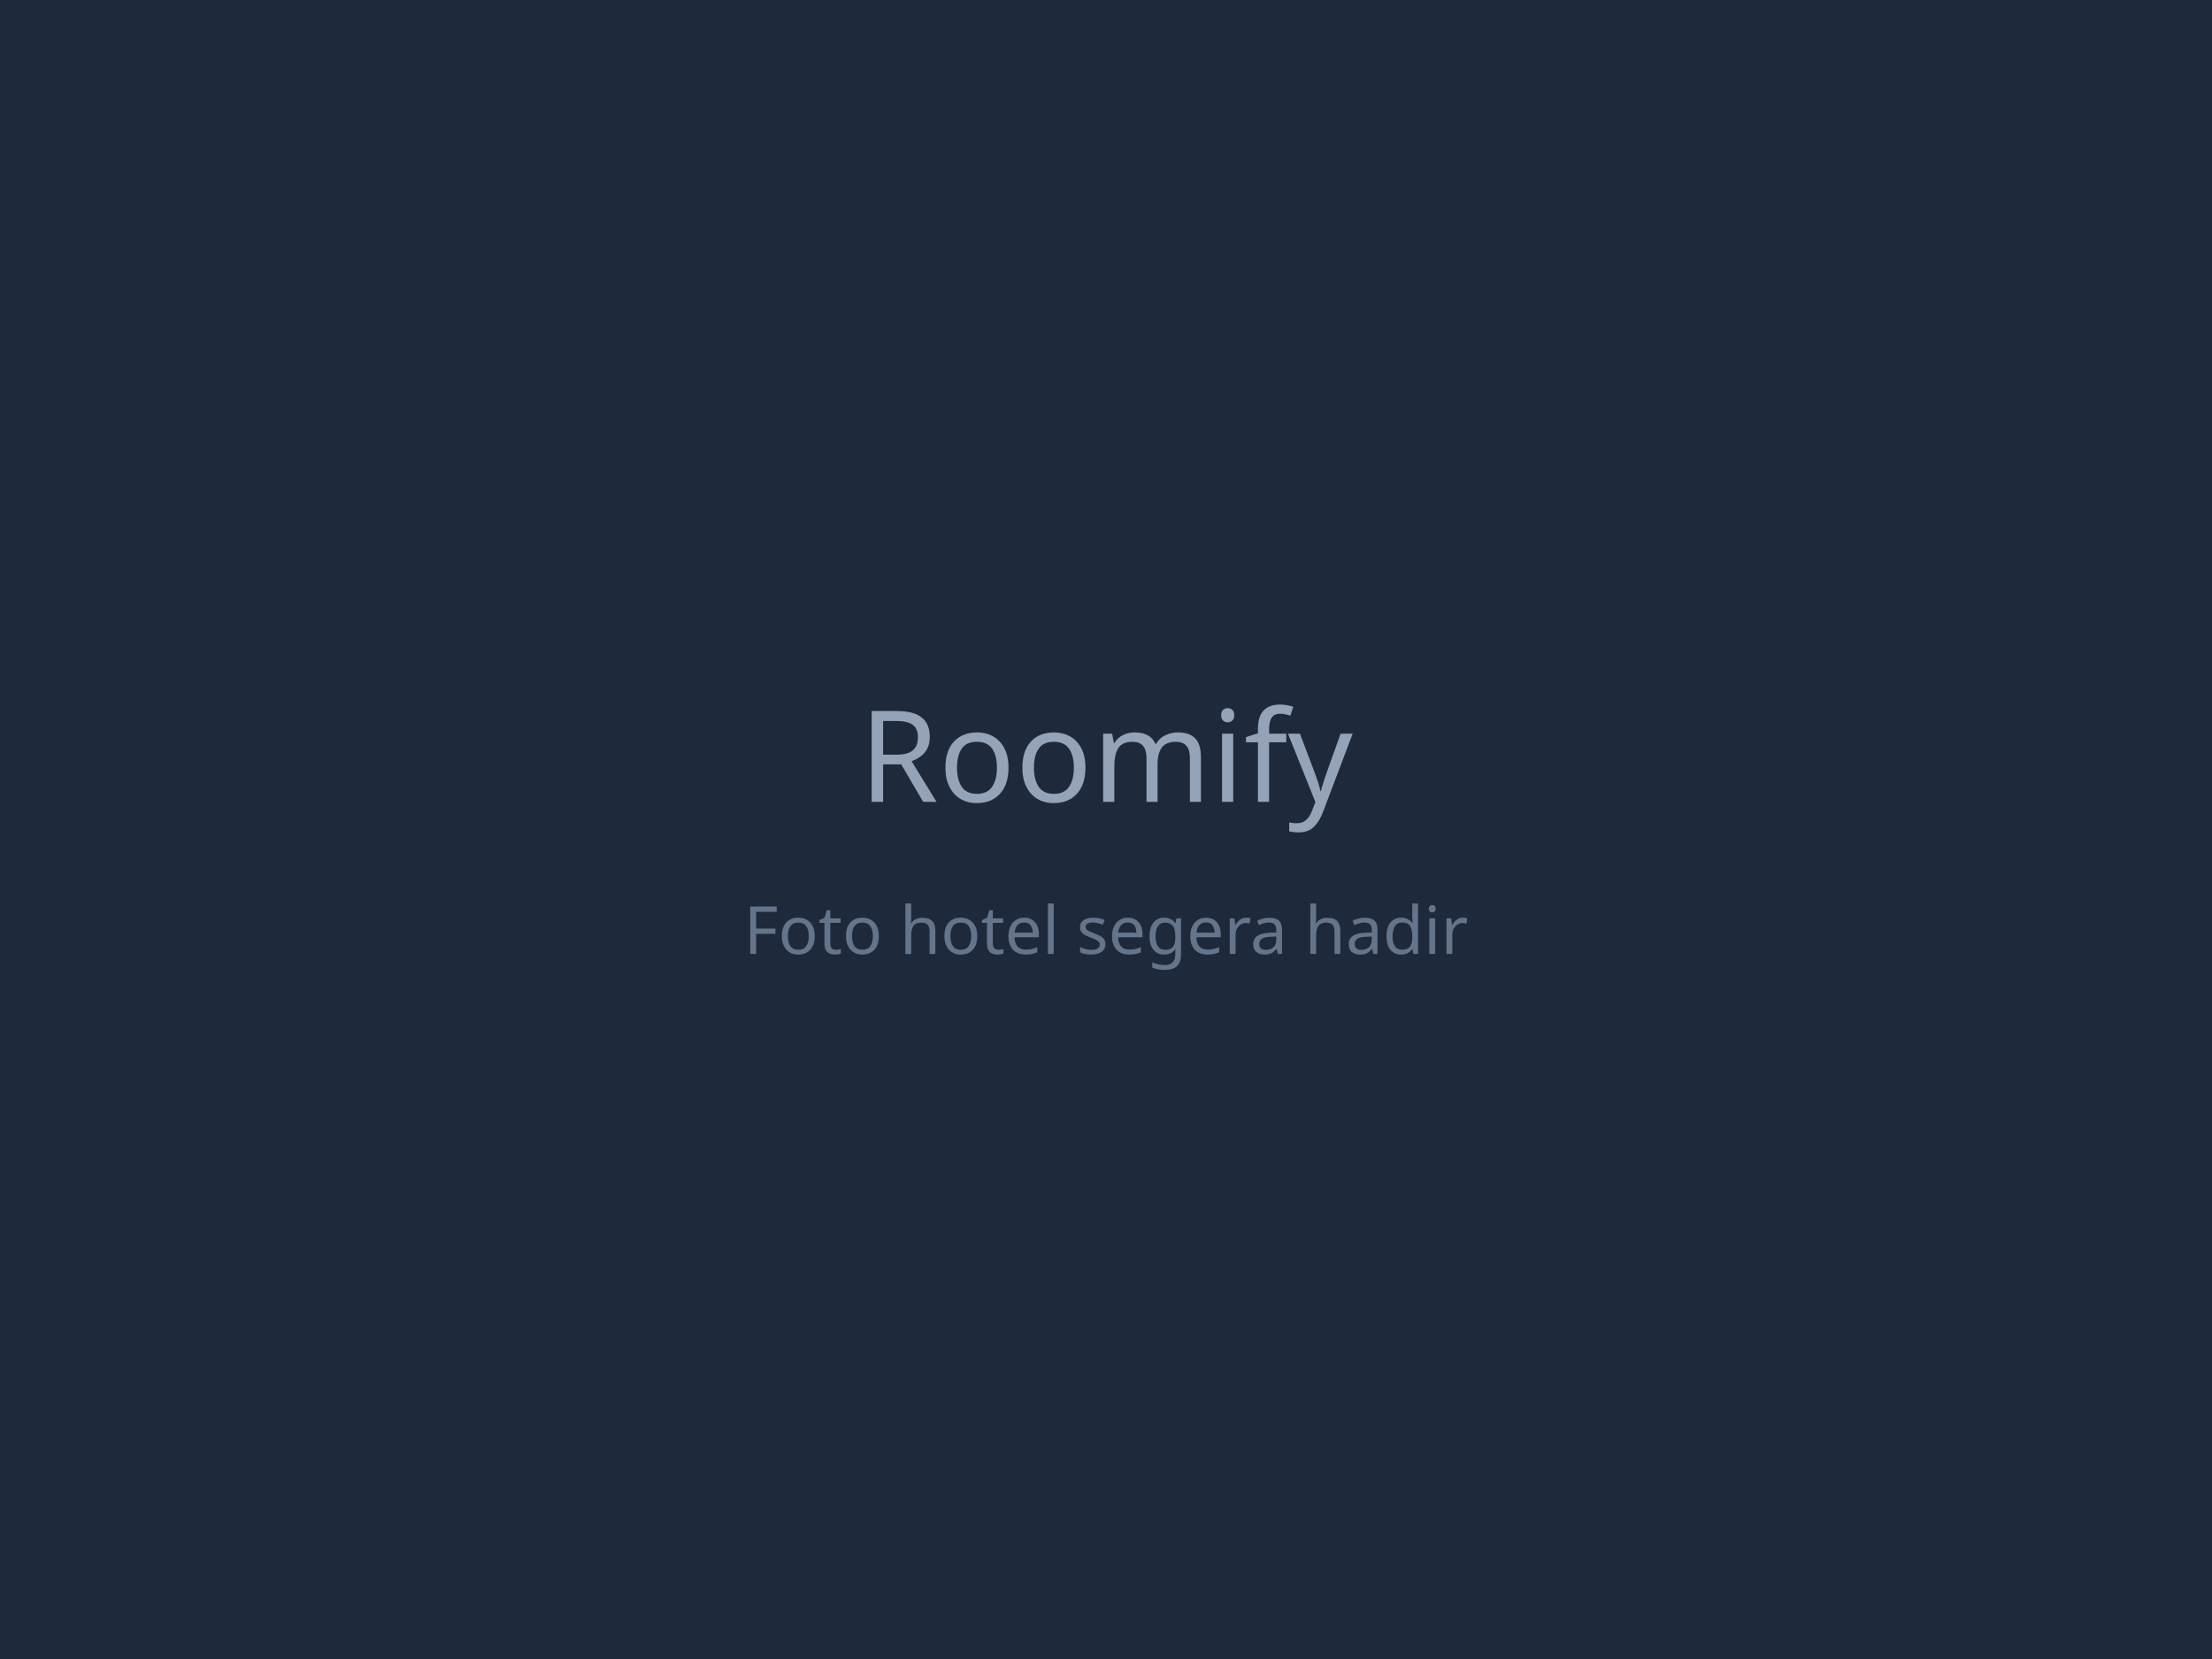
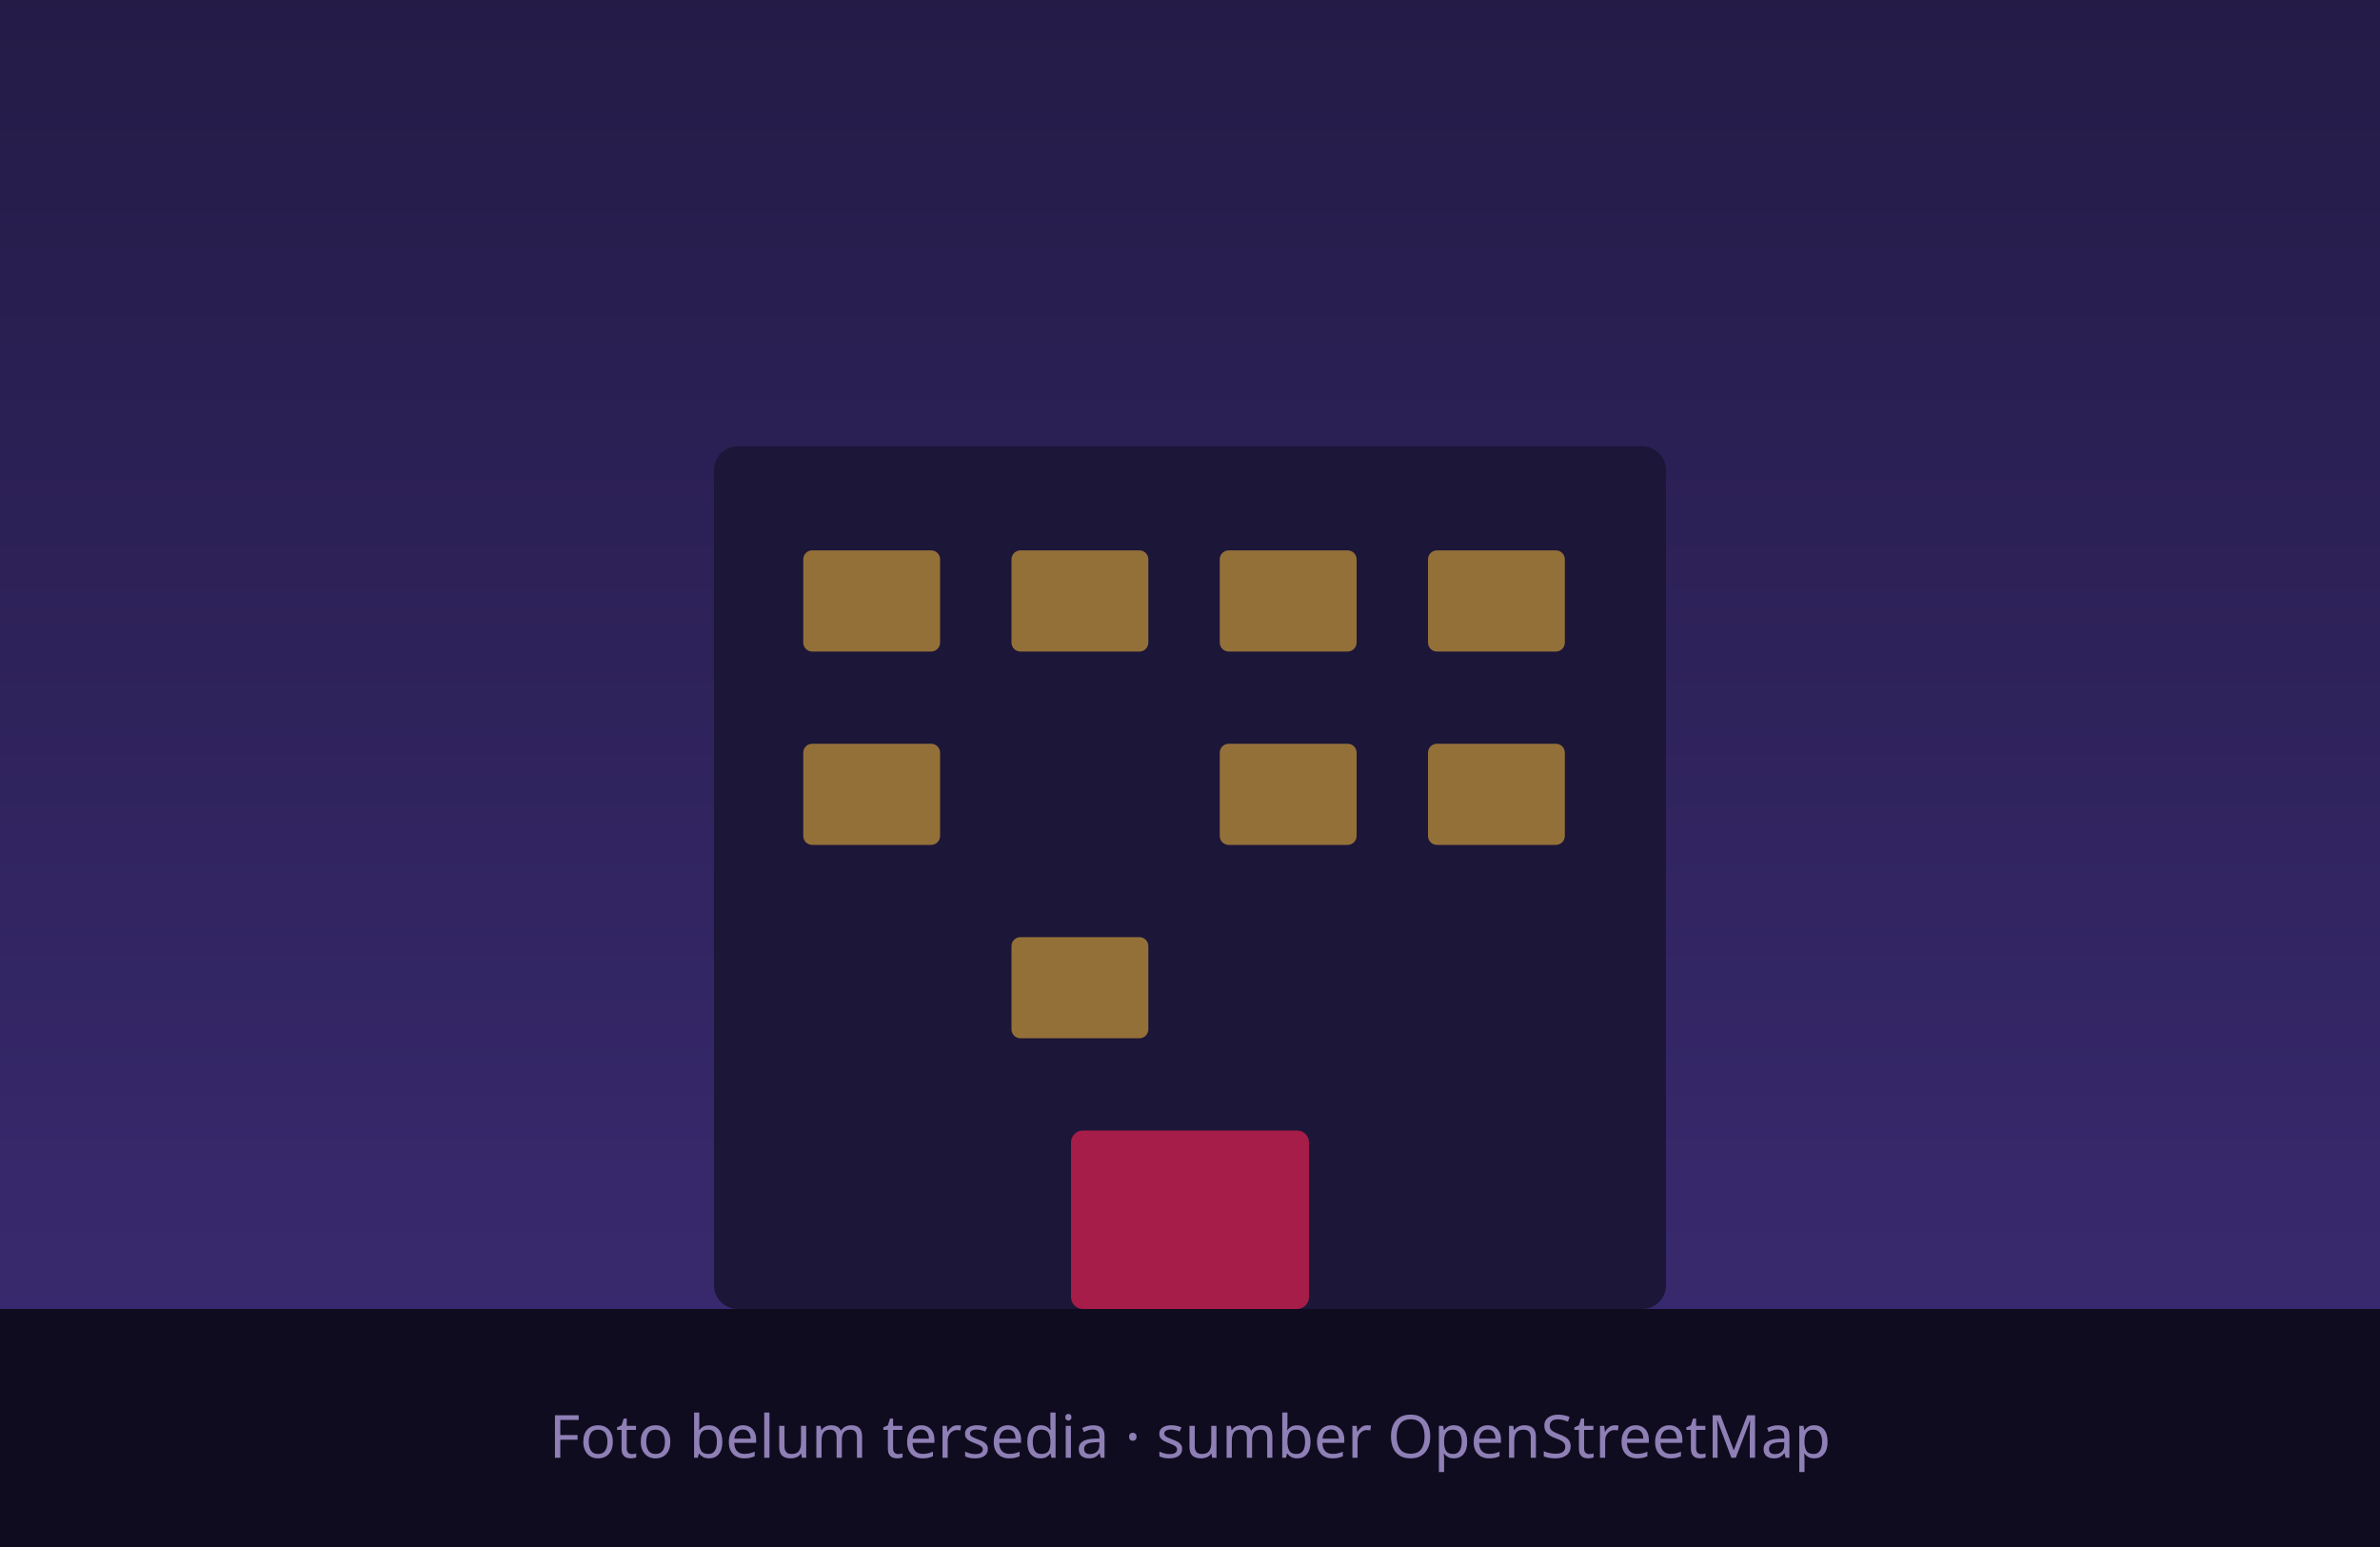
- <svg xmlns="http://www.w3.org/2000/svg" width="800" height="600">
-   <rect width="800" height="600" fill="#1e293b" />
-   <text x="400" y="290" fill="#94a3b8" font-family="sans-serif" font-size="46" text-anchor="middle">Roomify</text>
-   <text x="400" y="345" fill="#64748b" font-family="sans-serif" font-size="24" text-anchor="middle">Foto hotel segera hadir</text>
+ <svg xmlns="http://www.w3.org/2000/svg" viewBox="0 0 800 520">
+   <defs>
+     <linearGradient id="g" x1="0" y1="0" x2="0" y2="1">
+       <stop offset="0" stop-color="#241B47" />
+       <stop offset="1" stop-color="#3C2C75" />
+     </linearGradient>
+   </defs>
+   <rect width="800" height="520" fill="url(#g)" />
+   <rect x="240" y="150" width="320" height="290" rx="8" fill="#1C1638" />
+   <g fill="#F5B93B" opacity=".55">
+     <rect x="270" y="185" width="46" height="34" rx="3" />
+     <rect x="340" y="185" width="46" height="34" rx="3" />
+     <rect x="410" y="185" width="46" height="34" rx="3" />
+     <rect x="480" y="185" width="46" height="34" rx="3" />
+     <rect x="270" y="250" width="46" height="34" rx="3" />
+     <rect x="410" y="250" width="46" height="34" rx="3" />
+     <rect x="480" y="250" width="46" height="34" rx="3" />
+     <rect x="340" y="315" width="46" height="34" rx="3" />
+   </g>
+   <rect x="360" y="380" width="80" height="60" rx="4" fill="#E01F4F" opacity=".7" />
+   <rect y="440" width="800" height="80" fill="#100C20" />
+   <text x="400" y="490" fill="#8E7FB5" font-size="20" font-family="sans-serif" text-anchor="middle">Foto belum tersedia · sumber OpenStreetMap</text>
</svg>
